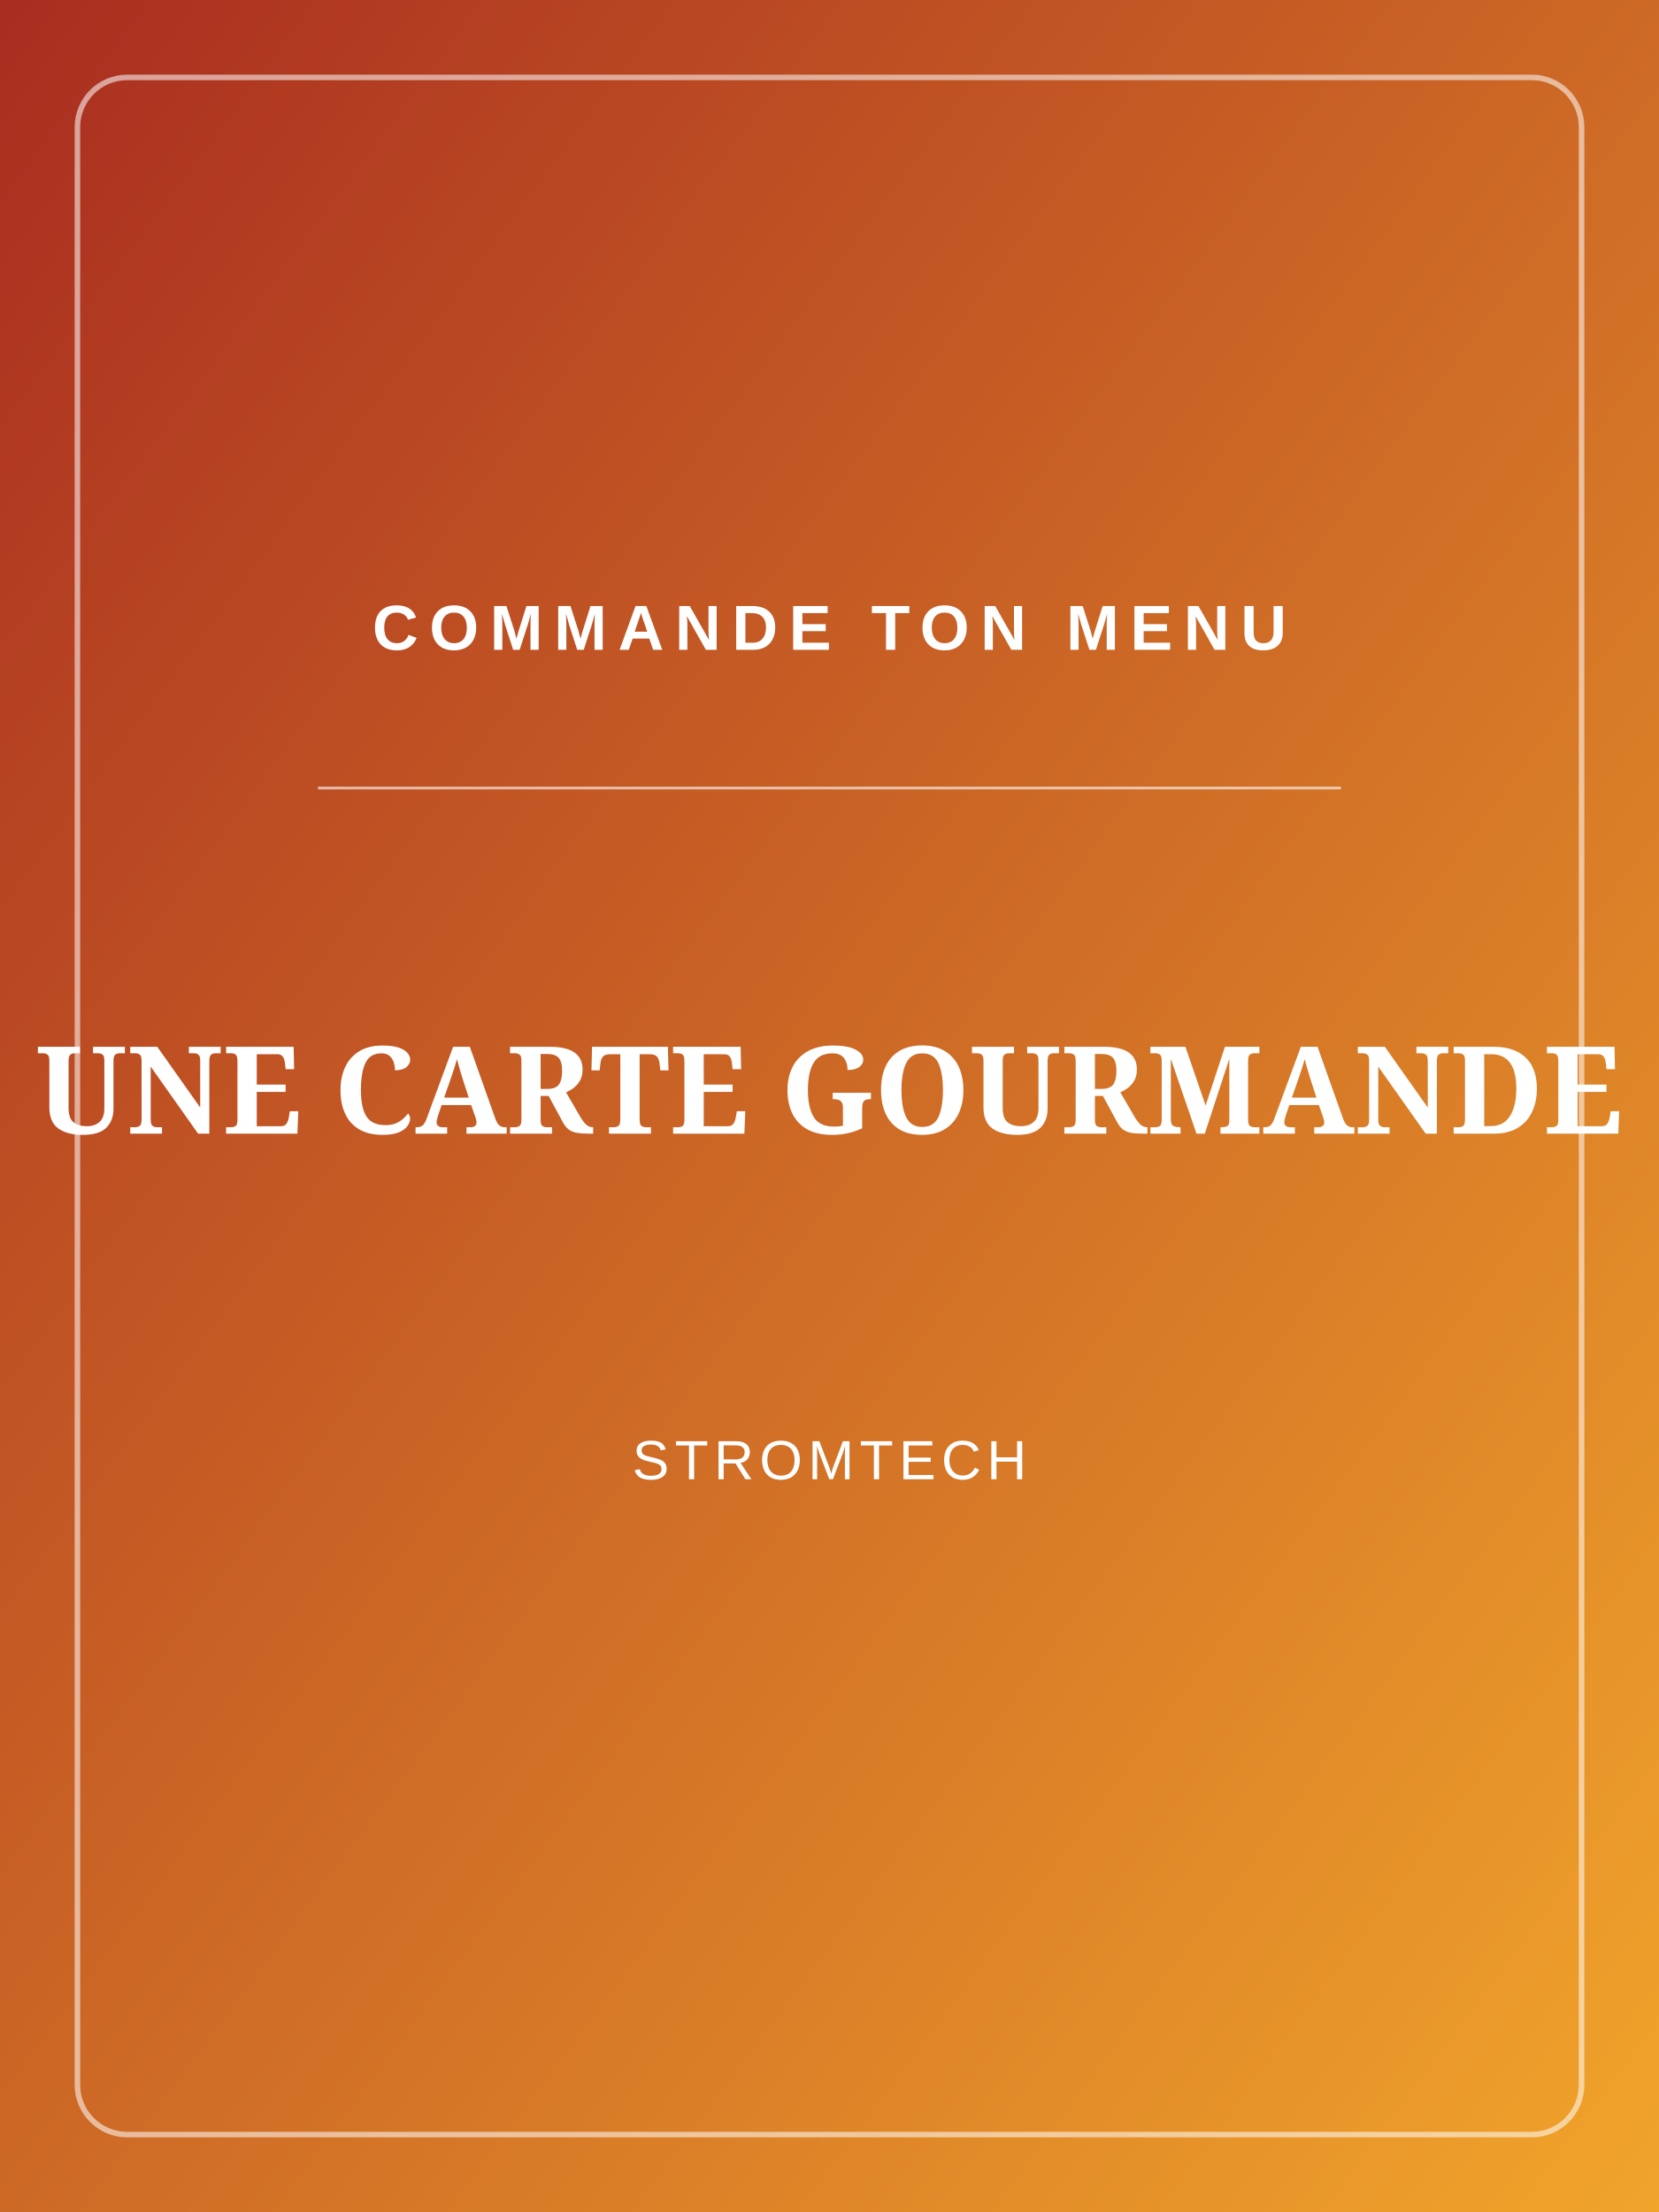
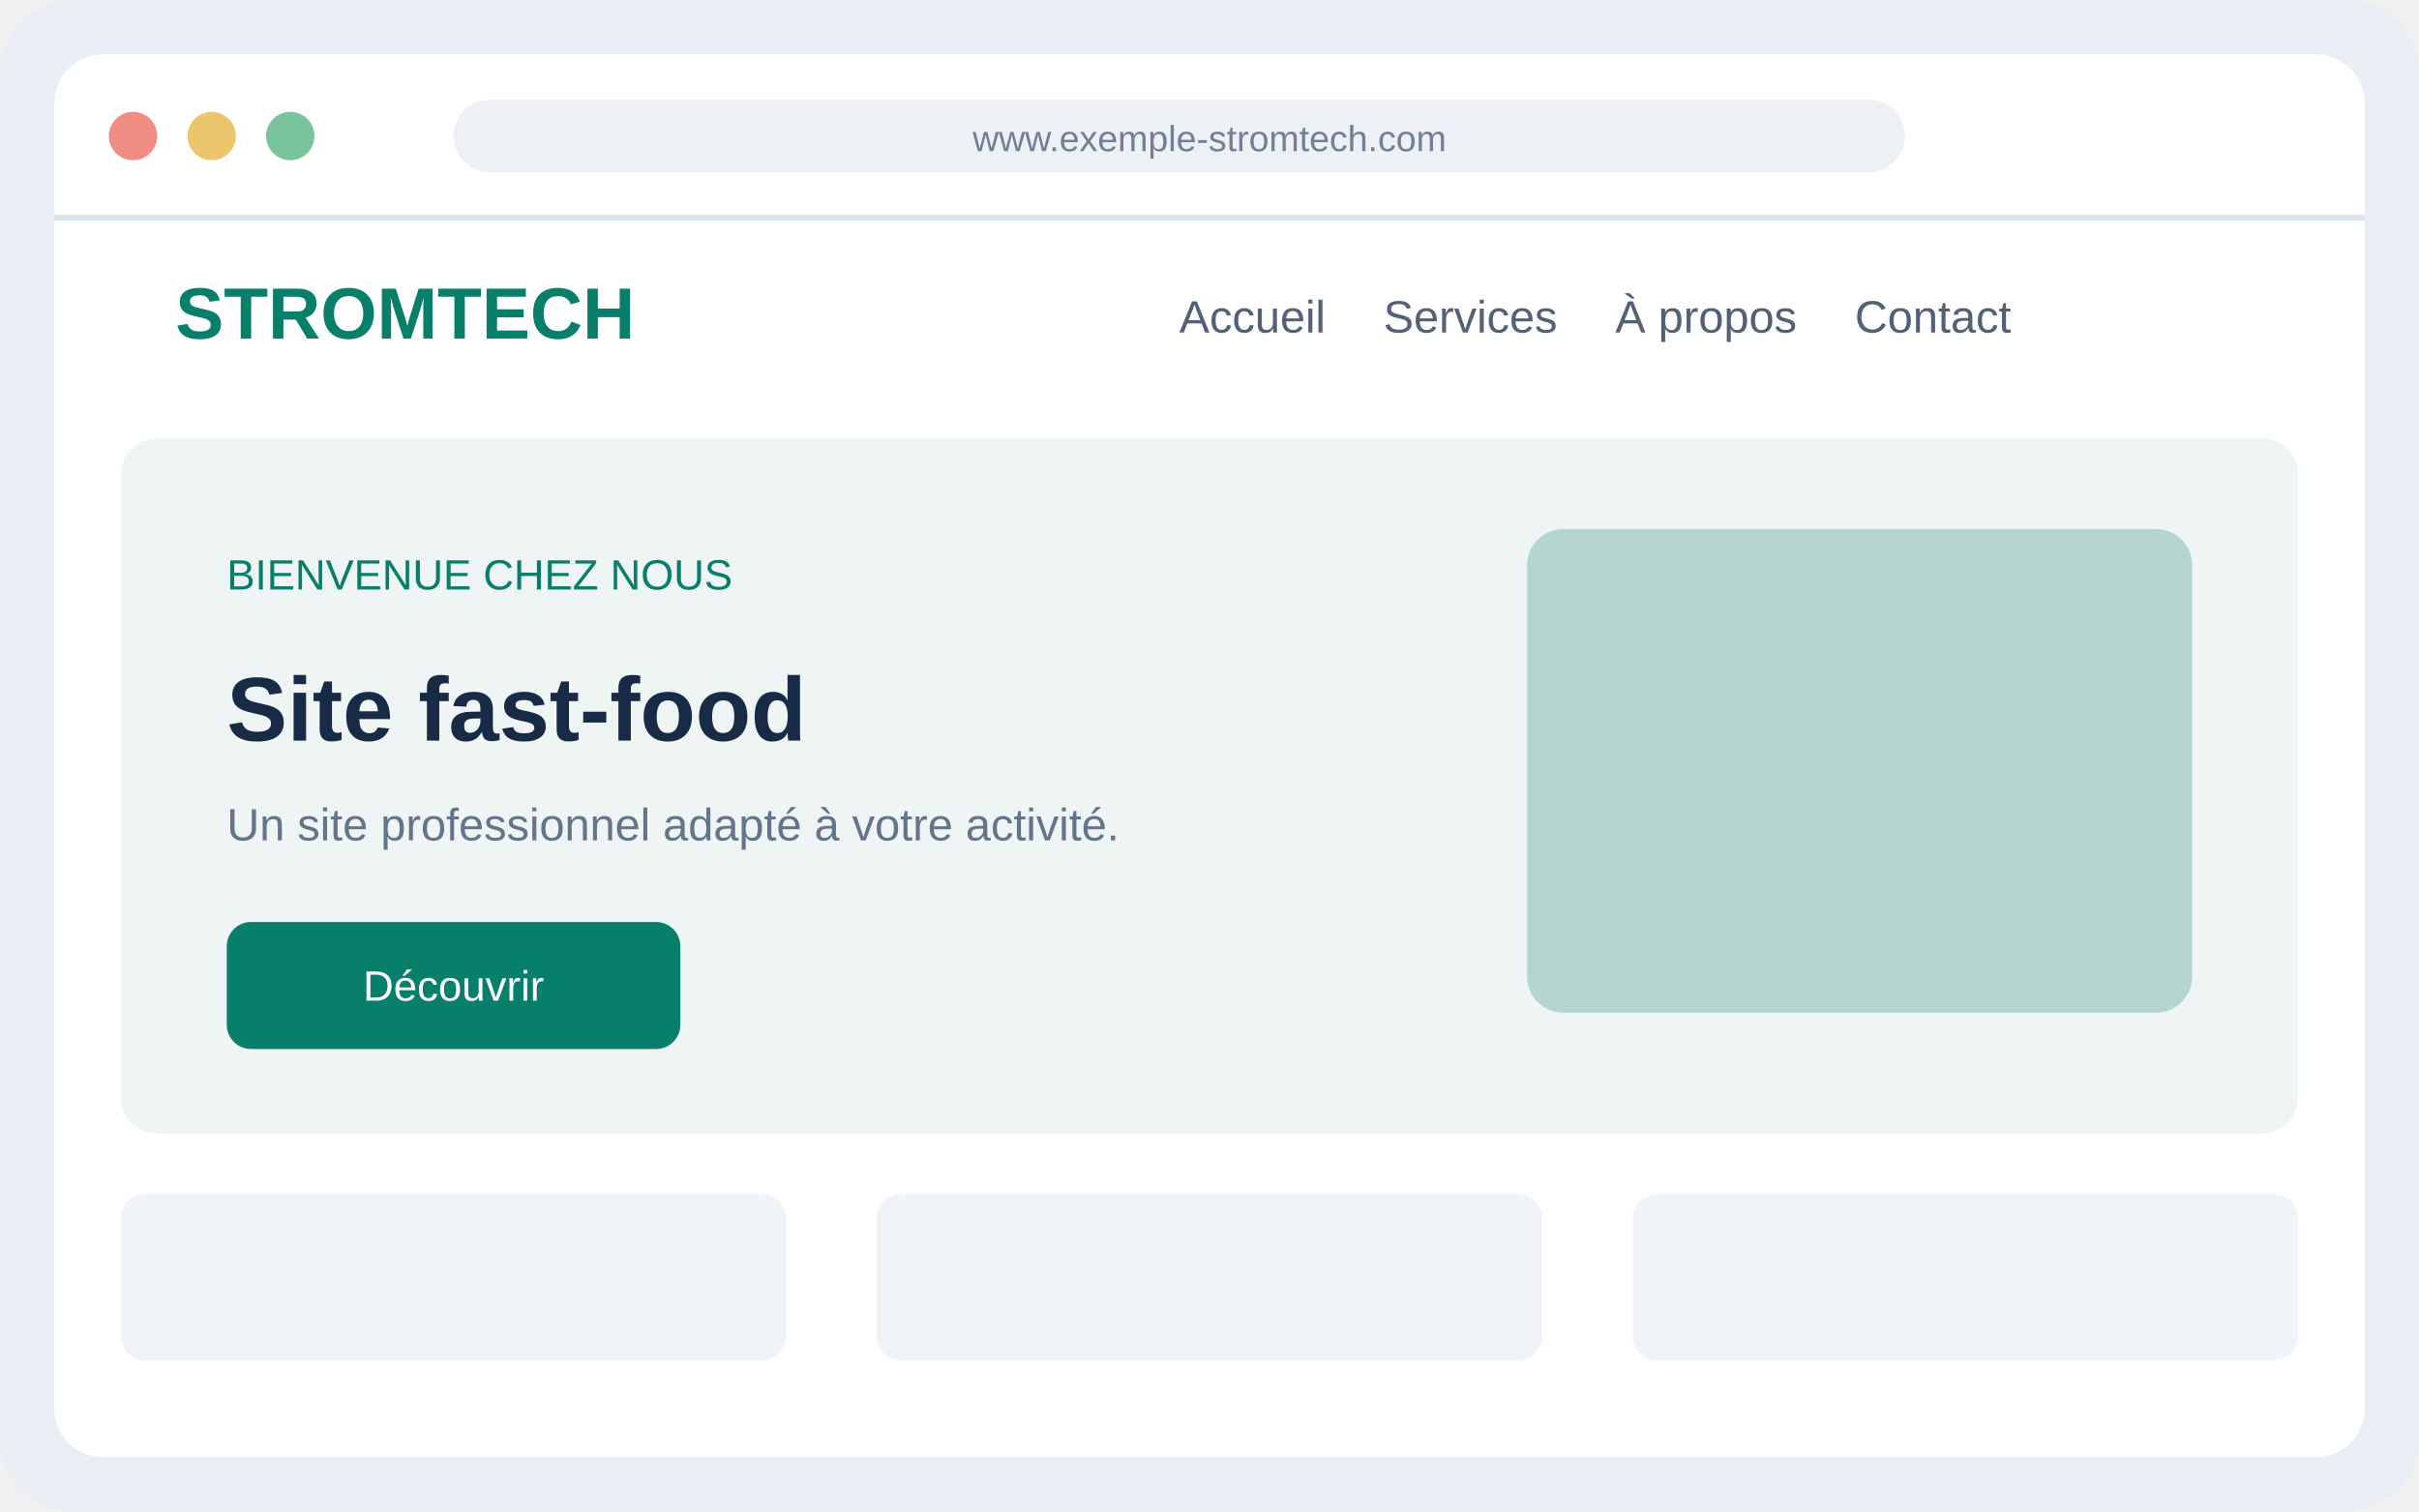
- <svg xmlns="http://www.w3.org/2000/svg" width="600" height="800" viewBox="0 0 600 800">
-   <defs>
-     <linearGradient id="g" x1="0" y1="0" x2="1" y2="1">
-       <stop stop-color="#a92d20" />
-       <stop offset="1" stop-color="#f1a52b" />
-     </linearGradient>
-   </defs>
-   <rect width="600" height="800" fill="url(#g)" />
-   <rect x="28" y="28" width="544" height="744" rx="18" fill="none" stroke="#fff" stroke-opacity=".55" stroke-width="2" />
-   <text x="300" y="235" text-anchor="middle" fill="#fff" font-family="Arial,sans-serif" font-size="23" font-weight="700" letter-spacing="4">COMMANDE TON MENU</text>
-   <path d="M115 285H485" stroke="#fff" stroke-opacity=".6" />
-   <text x="300" y="410" text-anchor="middle" fill="#fff" font-family="Georgia,serif" font-size="44" font-weight="700">UNE CARTE GOURMANDE</text>
-   <text x="300" y="535" text-anchor="middle" fill="#fff" font-family="Arial,sans-serif" font-size="20" letter-spacing="2">STROMTECH</text>
+ <svg xmlns="http://www.w3.org/2000/svg" width="800" height="500" viewBox="0 0 800 500">
+   <rect width="800" height="500" rx="24" fill="#e9eef5" />
+   <rect x="18" y="18" width="764" height="464" rx="16" fill="#fff" />
+   <path d="M18 72H782" stroke="#dbe3ed" stroke-width="2" />
+   <circle cx="44" cy="45" r="8" fill="#f18c83" />
+   <circle cx="70" cy="45" r="8" fill="#edc56d" />
+   <circle cx="96" cy="45" r="8" fill="#79c49c" />
+   <rect x="150" y="33" width="480" height="24" rx="12" fill="#edf1f6" />
+   <text x="400" y="50" text-anchor="middle" font-family="Arial" font-size="12" fill="#718096">www.exemple-stromtech.com</text>
+   <text x="58" y="112" font-family="Arial" font-size="24" font-weight="bold" fill="#087f6b">STROMTECH</text>
+   <text x="390" y="110" font-family="Arial" font-size="15" fill="#536176">Accueil　 Services　 À propos　 Contact</text>
+   <rect x="40" y="145" width="720" height="230" rx="12" fill="#eef5f4" />
+   <text x="75" y="195" font-family="Arial" font-size="14" fill="#087f6b">BIENVENUE CHEZ NOUS</text>
+   <text x="75" y="245" font-family="Arial" font-size="30" font-weight="bold" fill="#172b46">Site fast-food</text>
+   <text x="75" y="278" font-family="Arial" font-size="15" fill="#64748b">Un site professionnel adapté à votre activité.</text>
+   <rect x="75" y="305" width="150" height="42" rx="8" fill="#087f6b" />
+   <text x="150" y="331" text-anchor="middle" font-family="Arial" font-size="14" fill="#fff">Découvrir</text>
+   <rect x="505" y="175" width="220" height="160" rx="12" fill="#b5d6d0" />
+   <rect x="40" y="395" width="220" height="55" rx="8" fill="#f0f3f8" />
+   <rect x="290" y="395" width="220" height="55" rx="8" fill="#f0f3f8" />
+   <rect x="540" y="395" width="220" height="55" rx="8" fill="#f0f3f8" />
</svg>
